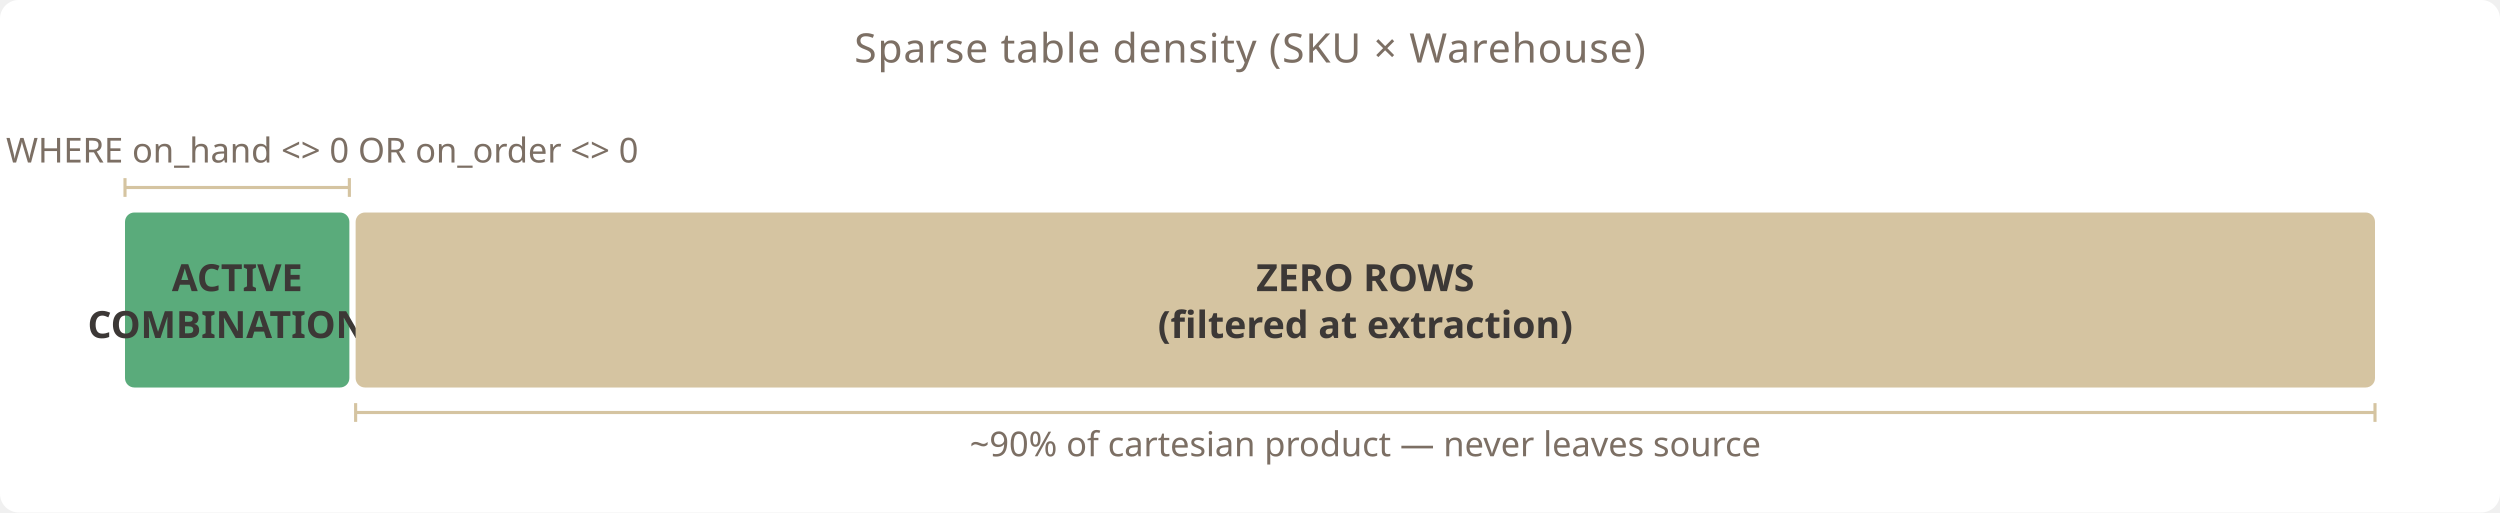
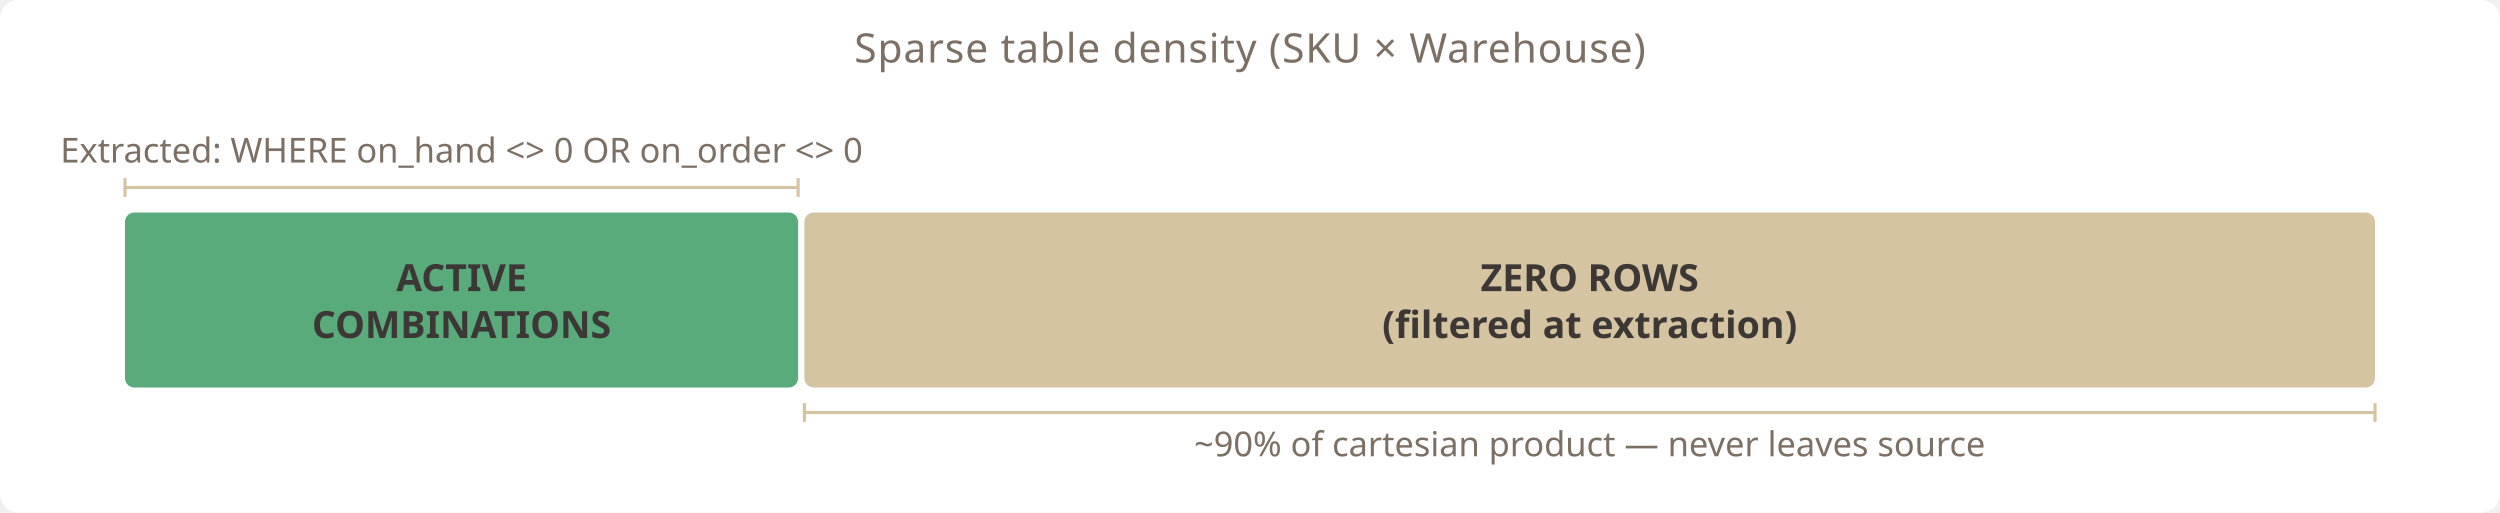
<svg xmlns="http://www.w3.org/2000/svg" width="800" height="164" viewBox="0 0 800 164">
  <rect x="0" y="0" width="800" height="164" fill="#ffffff" rx="6" />
  <text x="400" y="20" text-anchor="middle" fill="#7c6f64" font-family="'Segoe UI', system-ui, sans-serif" font-size="13" letter-spacing="0.3">Sparse table density (SKU × Warehouse)</text>
-   <rect x="40" y="68" width="71.8" height="56" fill="#5aab7b" rx="3" />
-   <text x="75.9" y="88.5" text-anchor="middle" dominant-baseline="central" fill="#3c3836" font-family="'Segoe UI', system-ui, sans-serif" font-size="12" font-weight="600">ACTIVE</text>
-   <text x="75.9" y="103.5" text-anchor="middle" dominant-baseline="central" fill="#3c3836" font-family="'Segoe UI', system-ui, sans-serif" font-size="12" font-weight="600">COMBINATIONS</text>
-   <rect x="113.8" y="68" width="646.2" height="56" fill="#d5c4a1" rx="3" />
-   <text x="436.9" y="88.5" text-anchor="middle" dominant-baseline="central" fill="#3c3836" font-family="'Segoe UI', system-ui, sans-serif" font-size="12" font-weight="600">ZERO ROWS</text>
-   <text x="436.9" y="103.5" text-anchor="middle" dominant-baseline="central" fill="#3c3836" font-family="'Segoe UI', system-ui, sans-serif" font-size="12" font-weight="600">(filtered at extraction)</text>
-   <line x1="40" y1="60" x2="111.8" y2="60" stroke="#d5c4a1" stroke-width="1" />
+   <rect x="40" y="68" width="215.4" height="56" fill="#5aab7b" rx="3" />
+   <text x="147.7" y="88.5" text-anchor="middle" dominant-baseline="central" fill="#3c3836" font-family="'Segoe UI', system-ui, sans-serif" font-size="12" font-weight="600">ACTIVE</text>
+   <text x="147.7" y="103.5" text-anchor="middle" dominant-baseline="central" fill="#3c3836" font-family="'Segoe UI', system-ui, sans-serif" font-size="12" font-weight="600">COMBINATIONS</text>
+   <rect x="257.4" y="68" width="502.6" height="56" fill="#d5c4a1" rx="3" />
+   <text x="508.7" y="88.5" text-anchor="middle" dominant-baseline="central" fill="#3c3836" font-family="'Segoe UI', system-ui, sans-serif" font-size="12" font-weight="600">ZERO ROWS</text>
+   <text x="508.7" y="103.5" text-anchor="middle" dominant-baseline="central" fill="#3c3836" font-family="'Segoe UI', system-ui, sans-serif" font-size="12" font-weight="600">(filtered at extraction)</text>
+   <line x1="40" y1="60" x2="255.4" y2="60" stroke="#d5c4a1" stroke-width="1" />
  <line x1="40" y1="57" x2="40" y2="63" stroke="#d5c4a1" stroke-width="1" />
-   <line x1="111.8" y1="57" x2="111.8" y2="63" stroke="#d5c4a1" stroke-width="1" />
-   <text x="75.9" y="52" text-anchor="middle" fill="#7c6f64" font-family="'Segoe UI', system-ui, sans-serif" font-size="11">Extracted: WHERE on_hand &lt;&gt; 0 OR on_order &lt;&gt; 0</text>
-   <line x1="113.8" y1="132" x2="760" y2="132" stroke="#d5c4a1" stroke-width="1" />
-   <line x1="113.8" y1="129" x2="113.8" y2="135" stroke="#d5c4a1" stroke-width="1" />
+   <line x1="255.4" y1="57" x2="255.4" y2="63" stroke="#d5c4a1" stroke-width="1" />
+   <text x="147.7" y="52" text-anchor="middle" fill="#7c6f64" font-family="'Segoe UI', system-ui, sans-serif" font-size="11">Extracted: WHERE on_hand &lt;&gt; 0 OR on_order &lt;&gt; 0</text>
+   <line x1="257.4" y1="132" x2="760" y2="132" stroke="#d5c4a1" stroke-width="1" />
+   <line x1="257.4" y1="129" x2="257.4" y2="135" stroke="#d5c4a1" stroke-width="1" />
  <line x1="760" y1="129" x2="760" y2="135" stroke="#d5c4a1" stroke-width="1" />
-   <text x="436.9" y="146" text-anchor="middle" fill="#7c6f64" font-family="'Segoe UI', system-ui, sans-serif" font-size="11">~90% of cartesian product — never leaves source</text>
+   <text x="508.7" y="146" text-anchor="middle" fill="#7c6f64" font-family="'Segoe UI', system-ui, sans-serif" font-size="11">~90% of cartesian product — never leaves source</text>
</svg>
